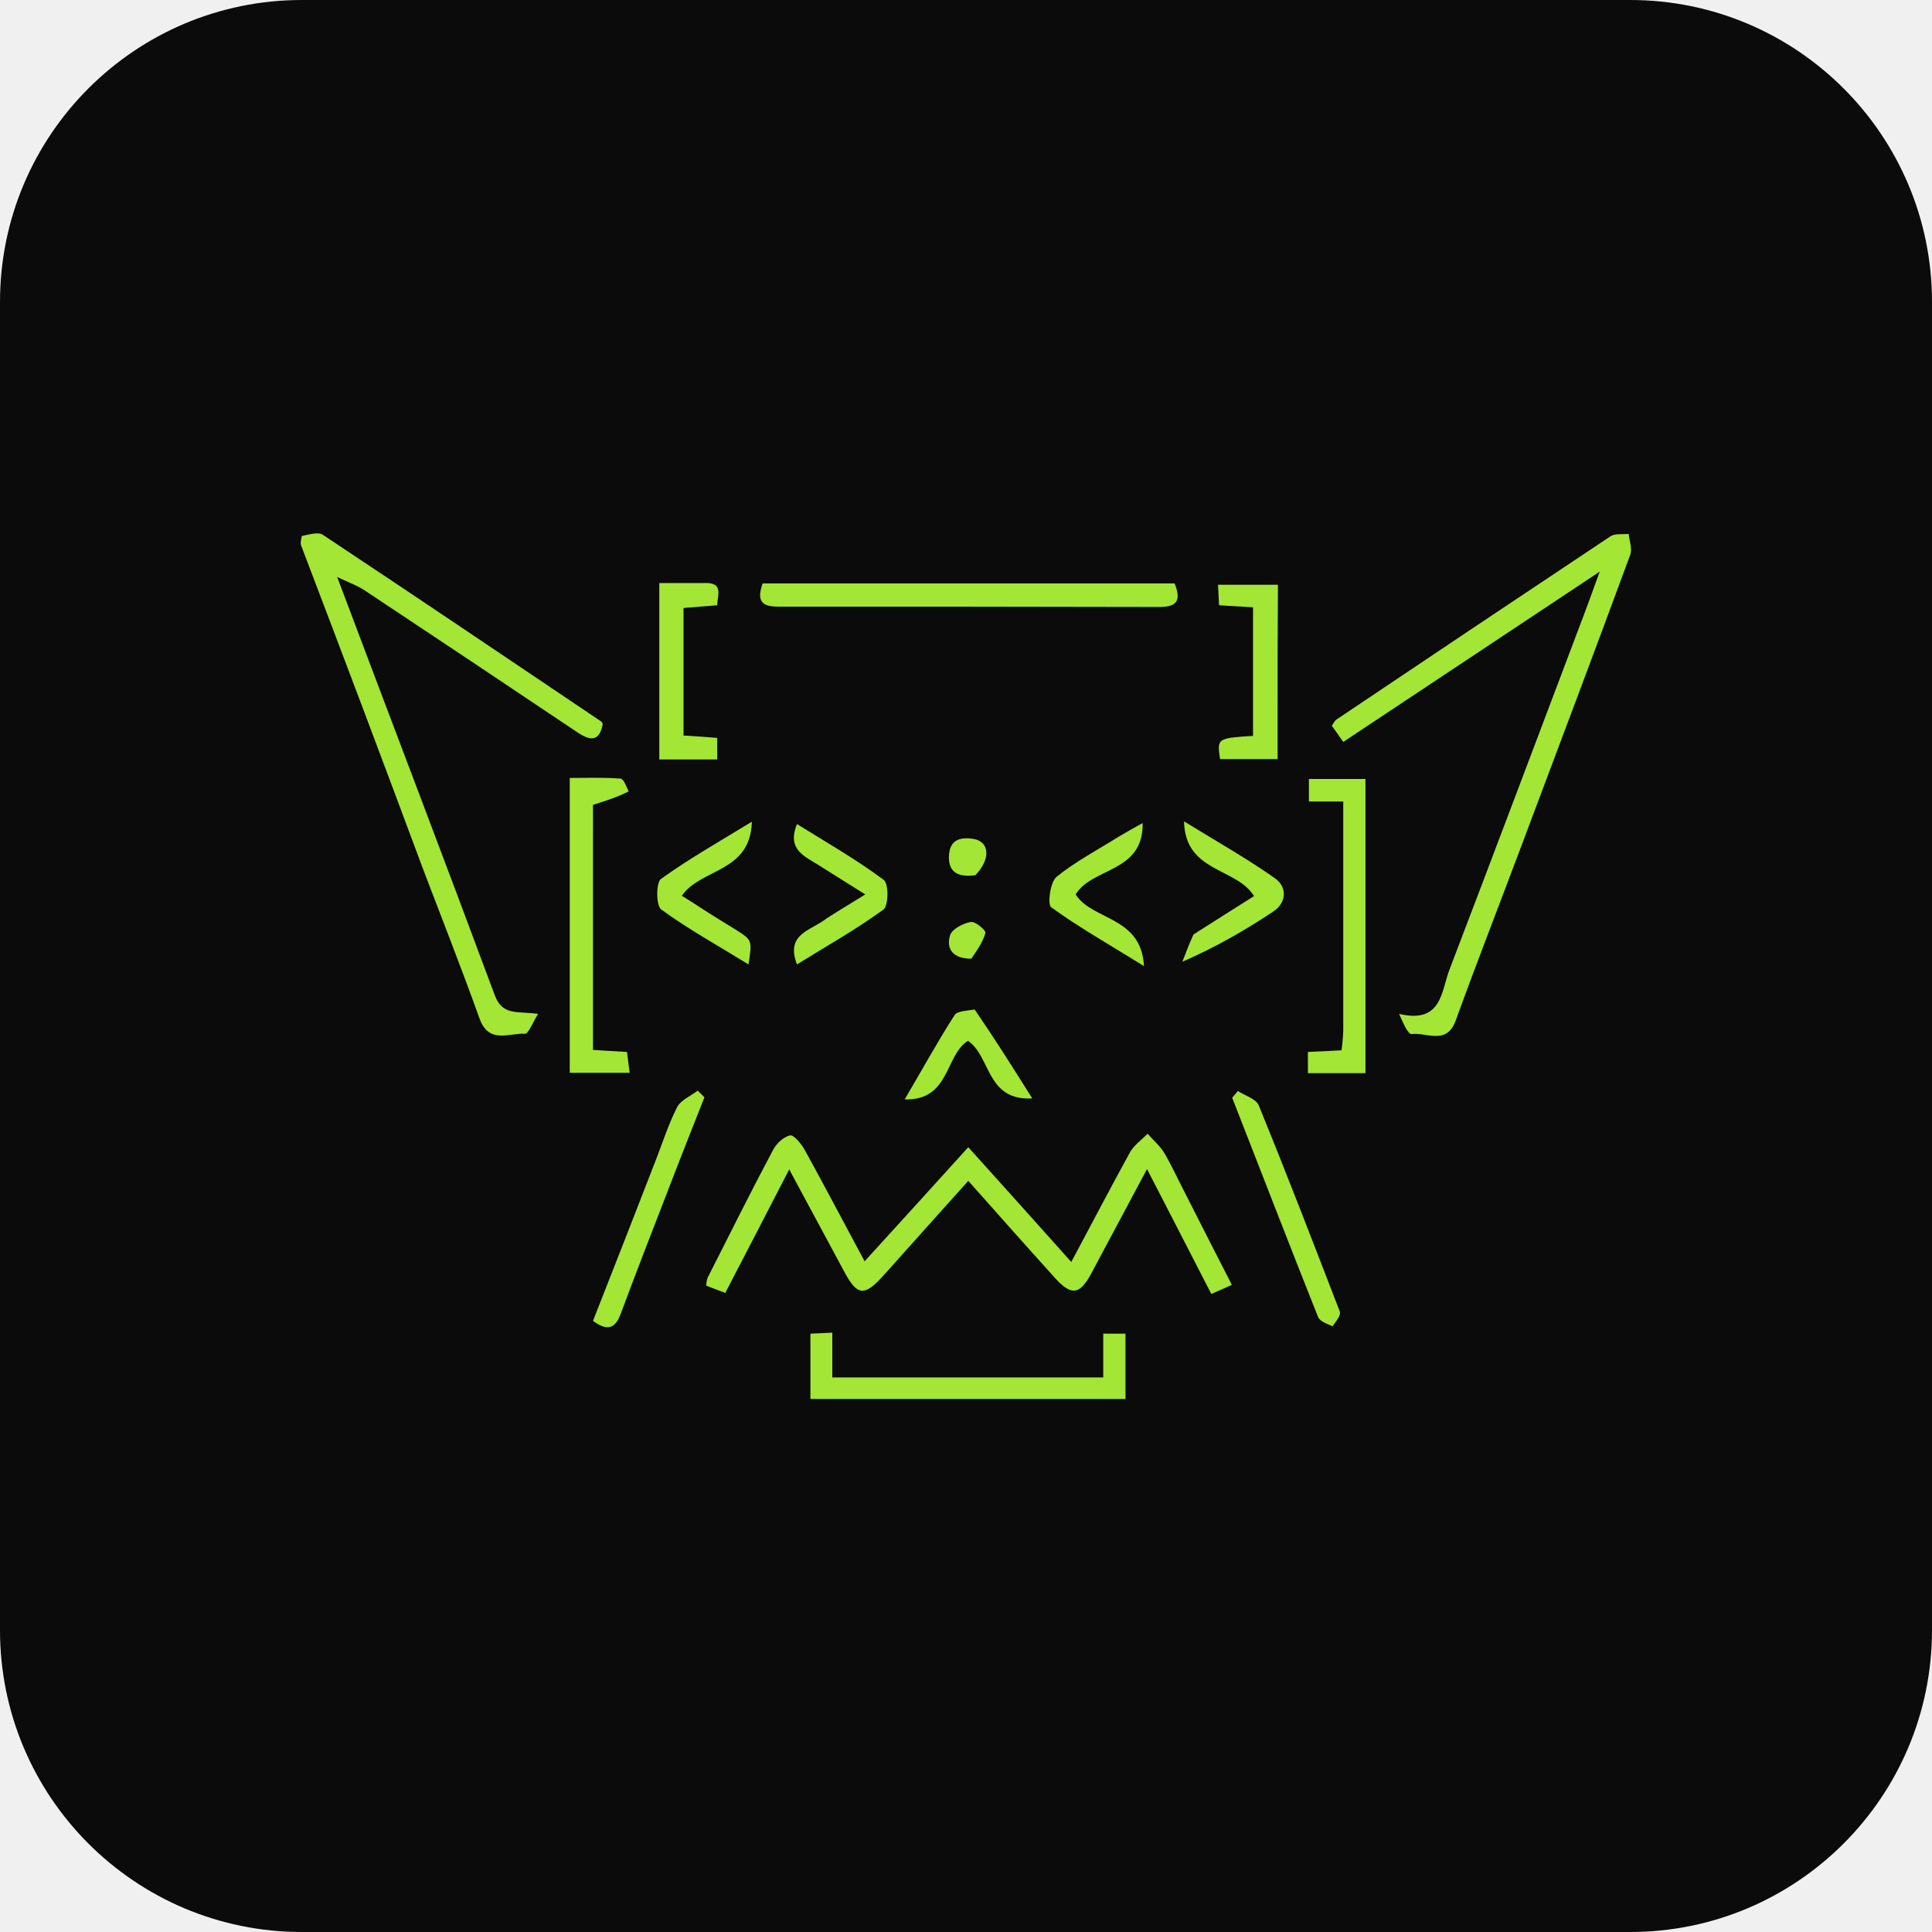
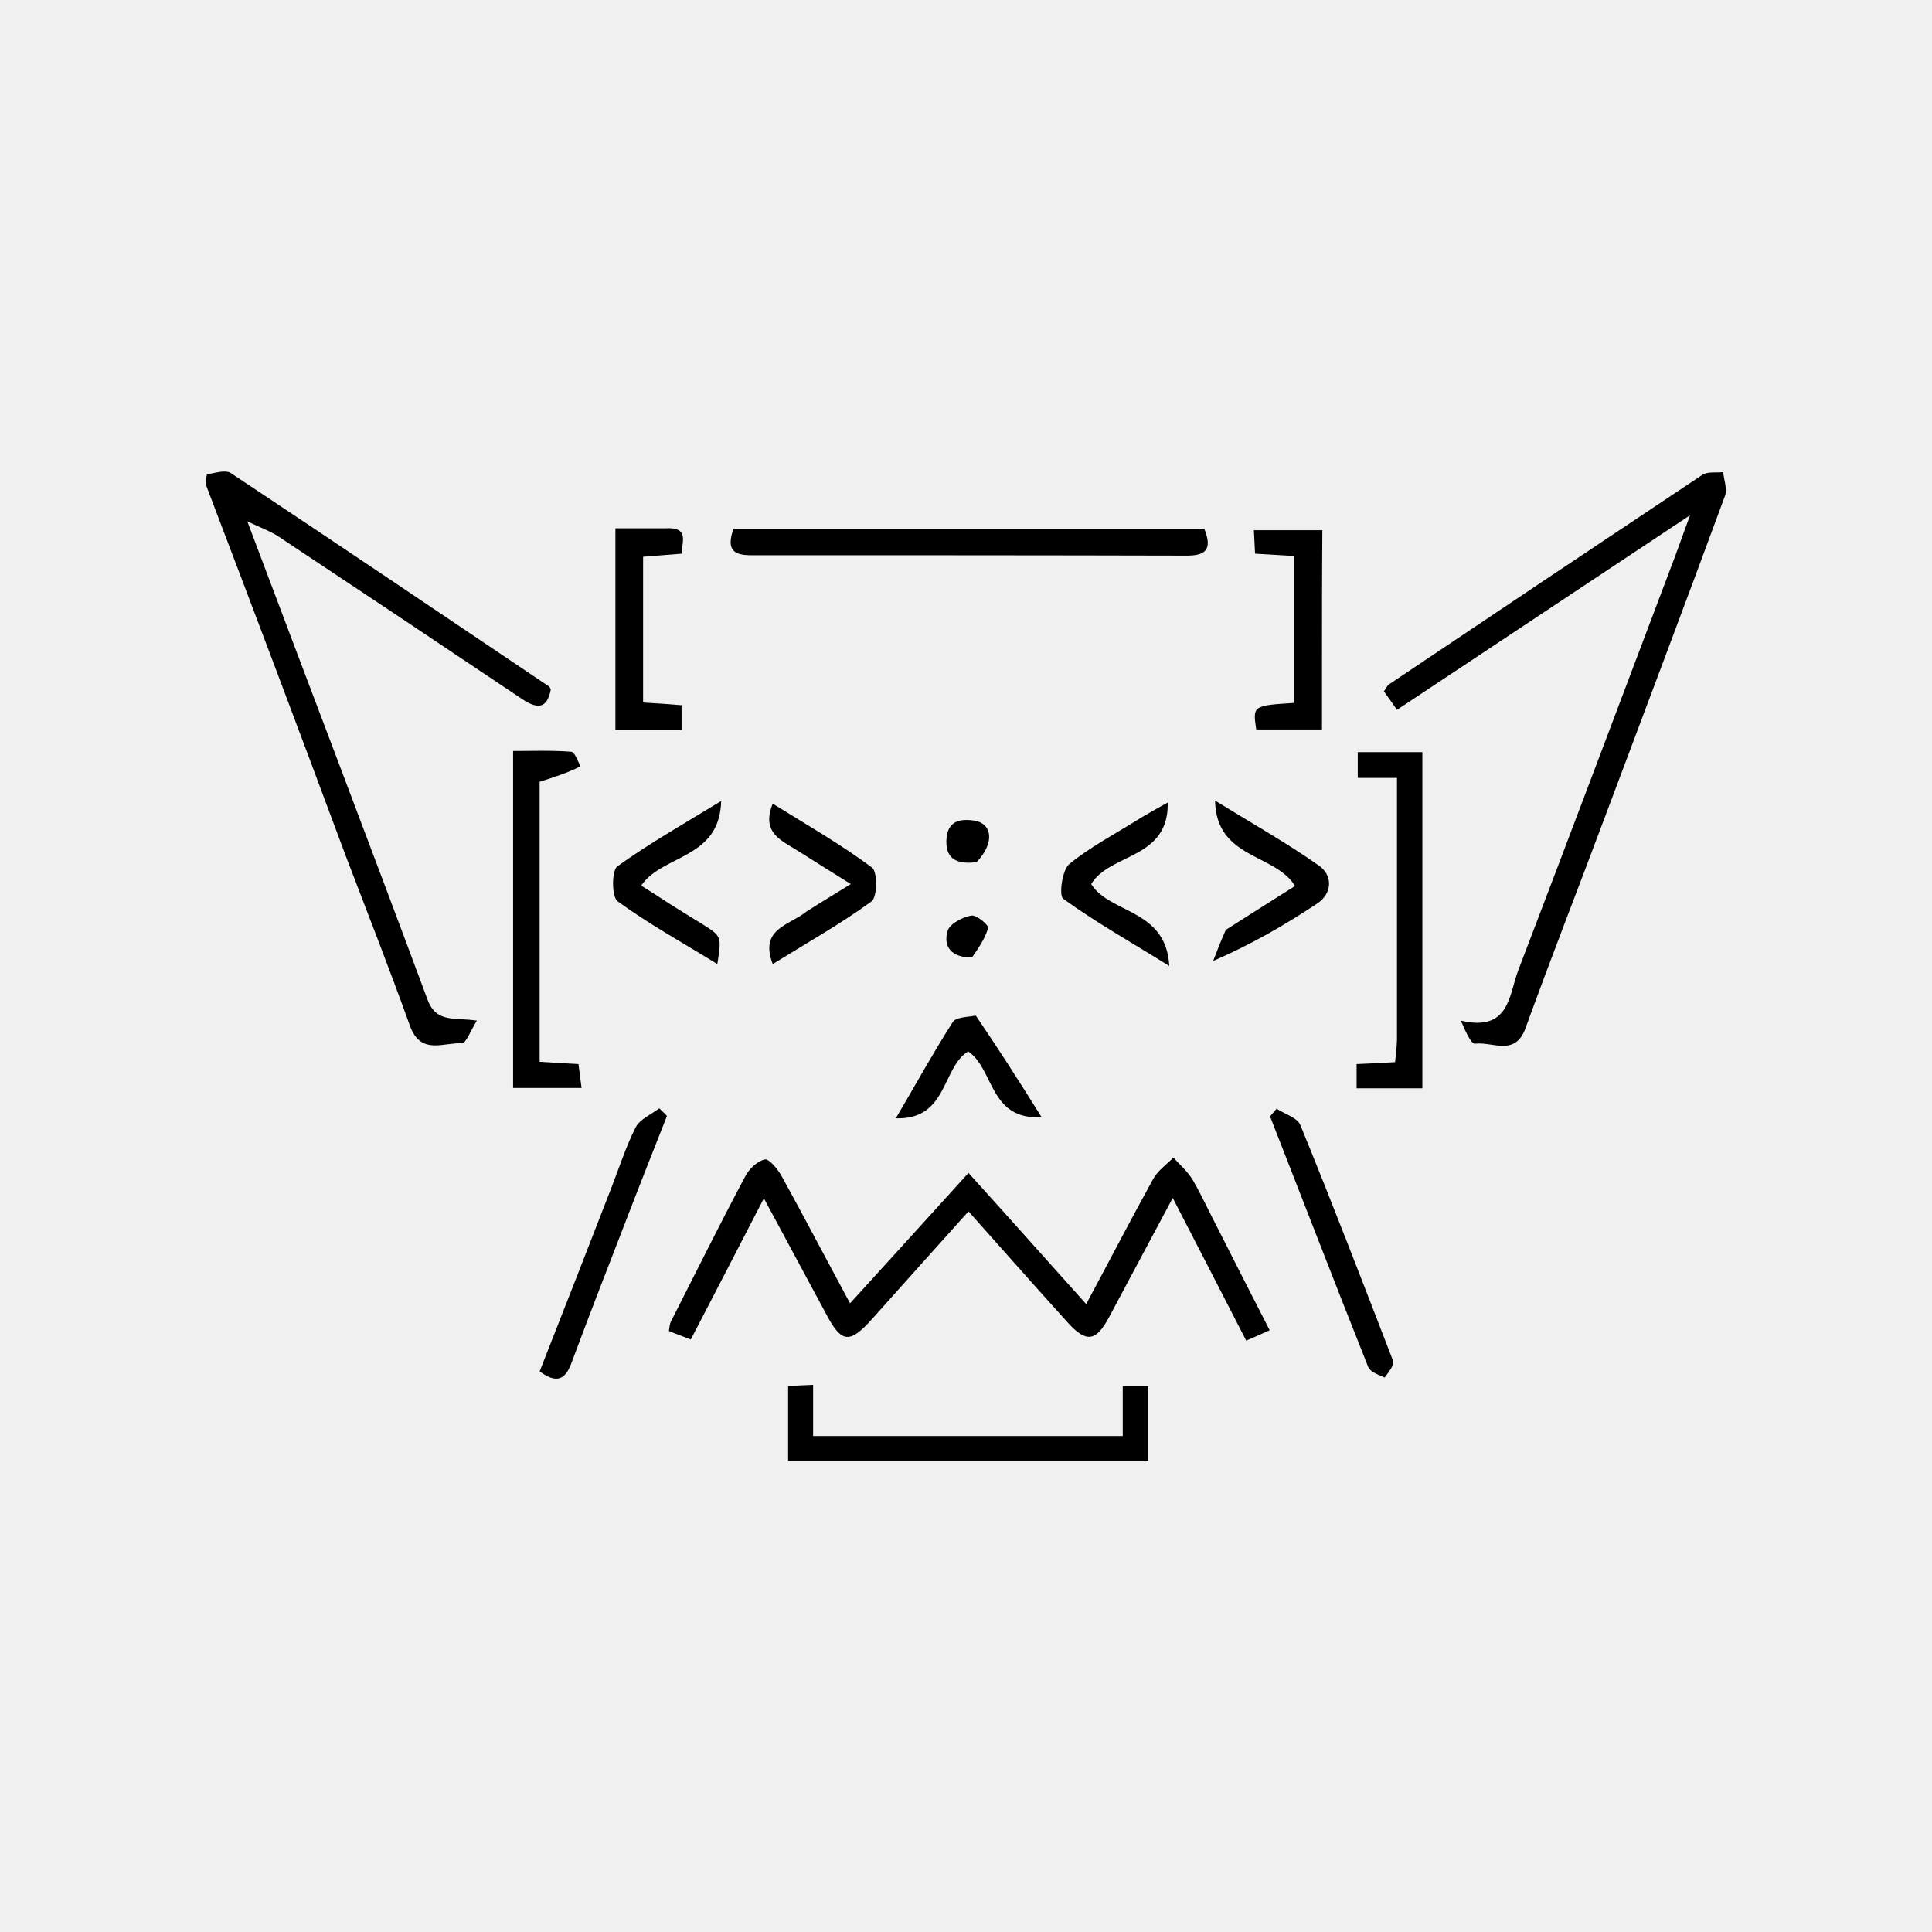
- <svg xmlns="http://www.w3.org/2000/svg" viewBox="0 0 64 64" width="64" height="64">
-   <rect width="64" height="64" rx="10" ry="10" fill="#0A0B0A" />
-   <g transform="translate(4, 11.9) scale(0.1115)" fill="#A3E635">
+ <svg xmlns="http://www.w3.org/2000/svg" viewBox="0 0 502.3 502.3" width="64" height="64">
+   <style>
+     path { fill: #000; }
+     @media (prefers-color-scheme: dark) { path { fill: #fff; } }
+   </style>
+   <g transform="translate(0, 70.85)">
    <path d="M316.8,248.9c4.5,8.9,8.8,17.3,13.3,26.1c-2.2,1-4,1.8-6.1,2.7c-6.3-12.3-12.5-24.3-19.1-37.1 c-5.7,10.7-11.1,20.8-16.5,30.9c-3.4,6.4-5.9,6.9-10.8,1.5c-8.5-9.4-16.9-18.9-25.8-28.9c-8.6,9.6-16.8,18.7-25,27.9 c-5.9,6.6-8,6.4-12-1.2c-5.2-9.7-10.5-19.5-16.2-30.1c-6.5,12.6-12.6,24.4-19,36.7c-2-0.8-3.8-1.4-5.7-2.2c0.2-1.1,0.2-1.8,0.5-2.4 c6.4-12.6,12.7-25.3,19.3-37.7c1-2,3.1-4,5.1-4.5c1.1-0.3,3.4,2.5,4.4,4.3c5.9,10.7,11.6,21.6,17.8,33.1 c10.4-11.4,20.2-22.2,30.8-33.9c10.4,11.5,20.2,22.5,30.6,34.1c5.9-11,11.5-21.8,17.4-32.5c1.2-2.2,3.5-3.8,5.3-5.6 c1.7,2,3.8,3.7,5.1,6C312.5,240.1,314.4,244.3,316.8,248.9z" />
    <path d="M53.5,55.1c-0.1-1,0.1-1.6,0.3-2.6c2.2-0.4,4.9-1.3,6.3-0.3c27.6,18.3,55.1,36.9,82.6,55.4 c0.2,0.1,0.3,0.4,0.5,0.8c-1,5.2-3.6,5.1-7.6,2.4c-21-14.1-42-28.1-63.1-42.1c-2.1-1.4-4.6-2.3-8.2-4c16,42.5,31.6,83.3,46.8,124.2 c2.3,6.3,6.8,4.7,12.9,5.6c-1.6,2.5-2.9,6-3.9,5.9c-4.7-0.3-10.7,3.2-13.5-4.5c-5.3-14.8-11.1-29.5-16.7-44.2 C78,119.7,65.9,87.6,53.5,55.1z" />
    <path d="M435.5,73.8c1.2-3.3,2.2-6,3.9-10.7c-26.3,17.5-51.1,33.9-76.2,50.6c-1.3-1.9-2.3-3.3-3.4-4.8 c0.5-0.7,0.8-1.4,1.3-1.8c27.1-18.2,54.3-36.4,81.5-54.5c1.4-0.9,3.6-0.5,5.4-0.7c0.2,2,1.1,4.3,0.5,6.1c-10.3,28-20.9,56-31.4,84 c-6.8,18.2-13.9,36.3-20.5,54.5c-2.7,7.4-8.6,3.4-13.1,4c-1,0.1-2.4-3-3.7-6c12.7,3,12.5-6.7,14.9-13 C408.4,145.7,421.8,110,435.5,73.8z" />
    <path d="M260,302.5c10.9,0,21.1,0,31.9,0c0-4.4,0-8.5,0-13c2.5,0,4.4,0,6.6,0c0,6.5,0,12.7,0,19.4 c-31.3,0-62.2,0-93.6,0c0-6.5,0-12.6,0-19.4c2-0.1,3.9-0.2,6.5-0.3c0,4.6,0,8.6,0,13.3C227.8,302.5,243.5,302.5,260,302.5z" />
    <path d="M233.5,66.6c26.9,0,53.1,0,79.6,0c1.9,4.8,1,7-4.4,7c-37.8-0.1-75.7-0.1-113.5-0.1c-4.8,0-6.3-1.7-4.5-6.9 C204.6,66.6,218.7,66.6,233.5,66.6z" />
    <path d="M158.9,238.1c2.2-5.7,3.9-11,6.4-15.9c1.1-2.1,4-3.3,6.1-4.9c0.7,0.7,1.4,1.3,2,2c-3.7,9.4-7.4,18.7-11,28.1 c-4.7,12.1-9.4,24.2-13.9,36.3c-1.7,4.5-4.1,5-8.2,2C146.5,270,152.6,254.3,158.9,238.1z" />
    <path d="M360,287.3c-1.8-0.8-3.8-1.5-4.3-2.8c-8.6-21.6-17-43.4-25.5-65.1c0.6-0.7,1.1-1.3,1.7-2 c2.1,1.4,5.4,2.3,6.2,4.3c8.3,20.3,16.2,40.8,24.1,61.3C362.5,284.1,361.1,285.8,360,287.3z" />
    <path d="M253.7,193.2c5.8,8.5,11.1,16.8,17.1,26.4c-13.7,0.8-12.3-12.6-19.1-17.1c-6.9,4.3-5.3,17.8-18.8,17.4 c5.3-9,9.8-17.2,14.8-25C248.5,193.6,251.3,193.6,253.7,193.2z" />
    <path d="M150.9,128.4c-3.4,1.7-6.8,2.8-10.6,4c0,23.7,0,47.9,0,72.8c3.2,0.2,6.3,0.4,10.1,0.6 c0.2,1.8,0.5,3.7,0.8,6.2c-6.1,0-11.7,0-17.8,0c0-29,0-57.8,0-87.6c5.1,0,10.1-0.2,15.1,0.2C149.4,124.7,150.1,126.7,150.9,128.4z" />
    <path d="M363.2,199.5c0-23,0-45.3,0-68.1c-3.5,0-6.6,0-10.2,0c0-2.5,0-4.4,0-6.7c5.6,0,11,0,16.8,0 c0,29.2,0,58.2,0,87.4c-5.8,0-11.3,0-17.1,0c0-2.1,0-3.8,0-6.3c3.1-0.1,6.3-0.3,10-0.5C362.9,203.7,363.1,202,363.2,199.5z" />
    <path d="M172.9,66.5c6.4-0.4,4.4,3.4,4.3,6.6c-3.4,0.3-6.6,0.5-10,0.8c0,12.8,0,25.3,0,37.9c3.4,0.2,6.6,0.4,10,0.7 c0,2.2,0,4.2,0,6.4c-5.8,0-11.3,0-17.2,0c0-17.4,0-34.5,0-52.4C164,66.5,168.2,66.5,172.9,66.5z" />
    <path d="M343.7,103.4c0,5.5,0,10.3,0,15.4c-6.2,0-11.6,0-17.1,0c-0.9-6.2-0.9-6.2,9.8-6.9c0-12.7,0-25.4,0-38.2 c-3.4-0.2-6.6-0.4-10.1-0.6c-0.1-2.1-0.2-3.8-0.3-6.1c6,0,11.6,0,17.8,0C343.7,79.1,343.7,90.9,343.7,103.4z" />
    <path d="M318.7,170.9c6.3-4,12.1-7.7,18-11.4c-5.2-8.5-20.5-7-20.8-22.2c9.9,6.1,18.8,11.1,27,16.9 c3.6,2.5,3.6,7.2-0.5,9.9c-8.3,5.5-16.9,10.5-27,14.9C316.4,176.4,317.4,173.8,318.7,170.9z" />
    <path d="M174.2,164.2c3.2,2,5.9,3.7,8.7,5.4c4.7,3,4.7,3,3.6,10.2c-8.9-5.5-17.8-10.4-25.9-16.3 c-1.6-1.1-1.6-8-0.1-9.1c8.2-5.9,17-10.9,27-17c-0.4,15.2-15.2,13.8-20.8,22C168.8,160.7,171.3,162.3,174.2,164.2z" />
    <path d="M296.9,141.6c2.2-1.3,4-2.3,6.7-3.8c0.3,14.8-15,13.1-19.9,21.2c4.9,7.8,19.5,6.4,20.3,21.3 c-10.1-6.3-19.2-11.4-27.6-17.5c-1.1-0.8-0.3-7.4,1.6-9C283.5,149.3,290.2,145.8,296.9,141.6z" />
    <path d="M209.6,166.2c3.9-2.5,7.4-4.6,11.6-7.2c-5-3.1-9.4-5.9-13.7-8.6c-4.2-2.7-9.7-4.6-6.6-12.3 c8.7,5.4,17.6,10.5,25.8,16.6c1.5,1.1,1.4,7.7-0.1,8.8c-8.1,5.9-17,10.9-25.7,16.3C197.4,170.6,205.1,169.8,209.6,166.2z" />
    <path d="M253.9,153.3c-5.4,0.7-8.3-1-7.8-6.4c0.5-4.5,3.8-4.9,7.2-4.4C258.1,143.3,258.6,148.4,253.9,153.3z" />
    <path d="M252.7,178.1c-5.3,0-7.6-2.8-6.3-7c0.6-1.8,3.8-3.5,6.1-3.9c1.3-0.3,4.5,2.4,4.4,3.2 C256.2,173,254.5,175.5,252.7,178.1z" />
  </g>
</svg>
